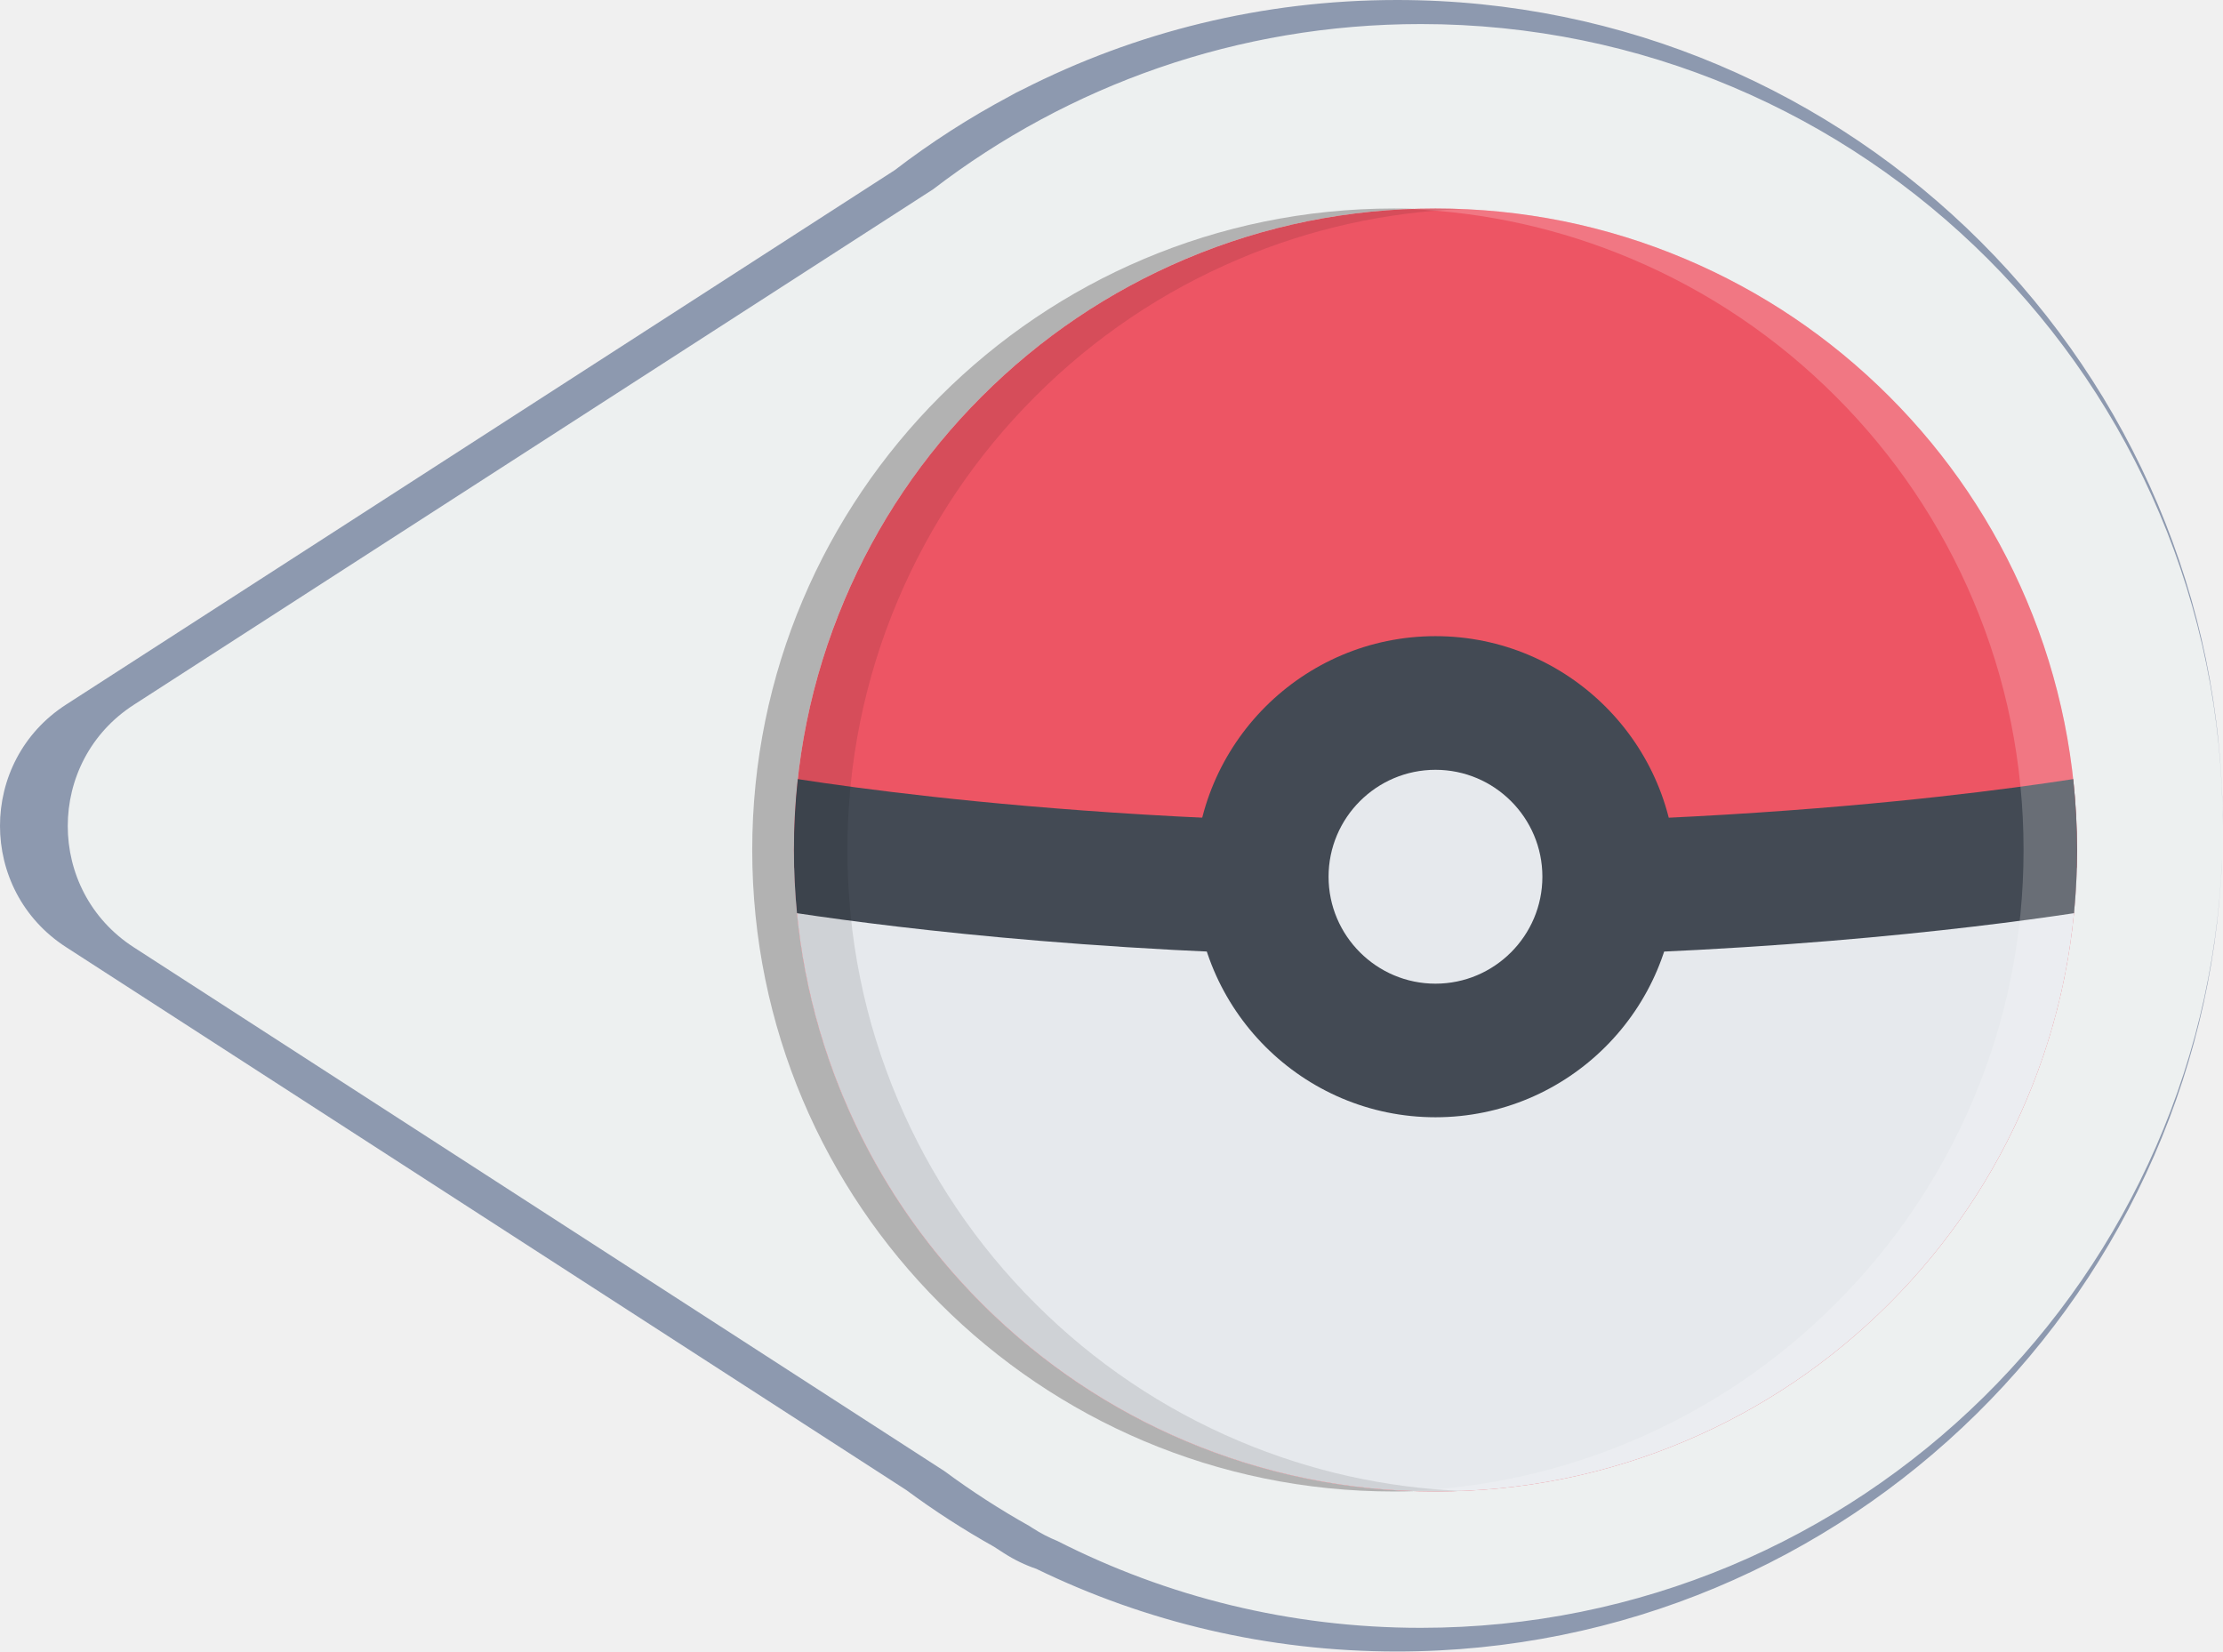
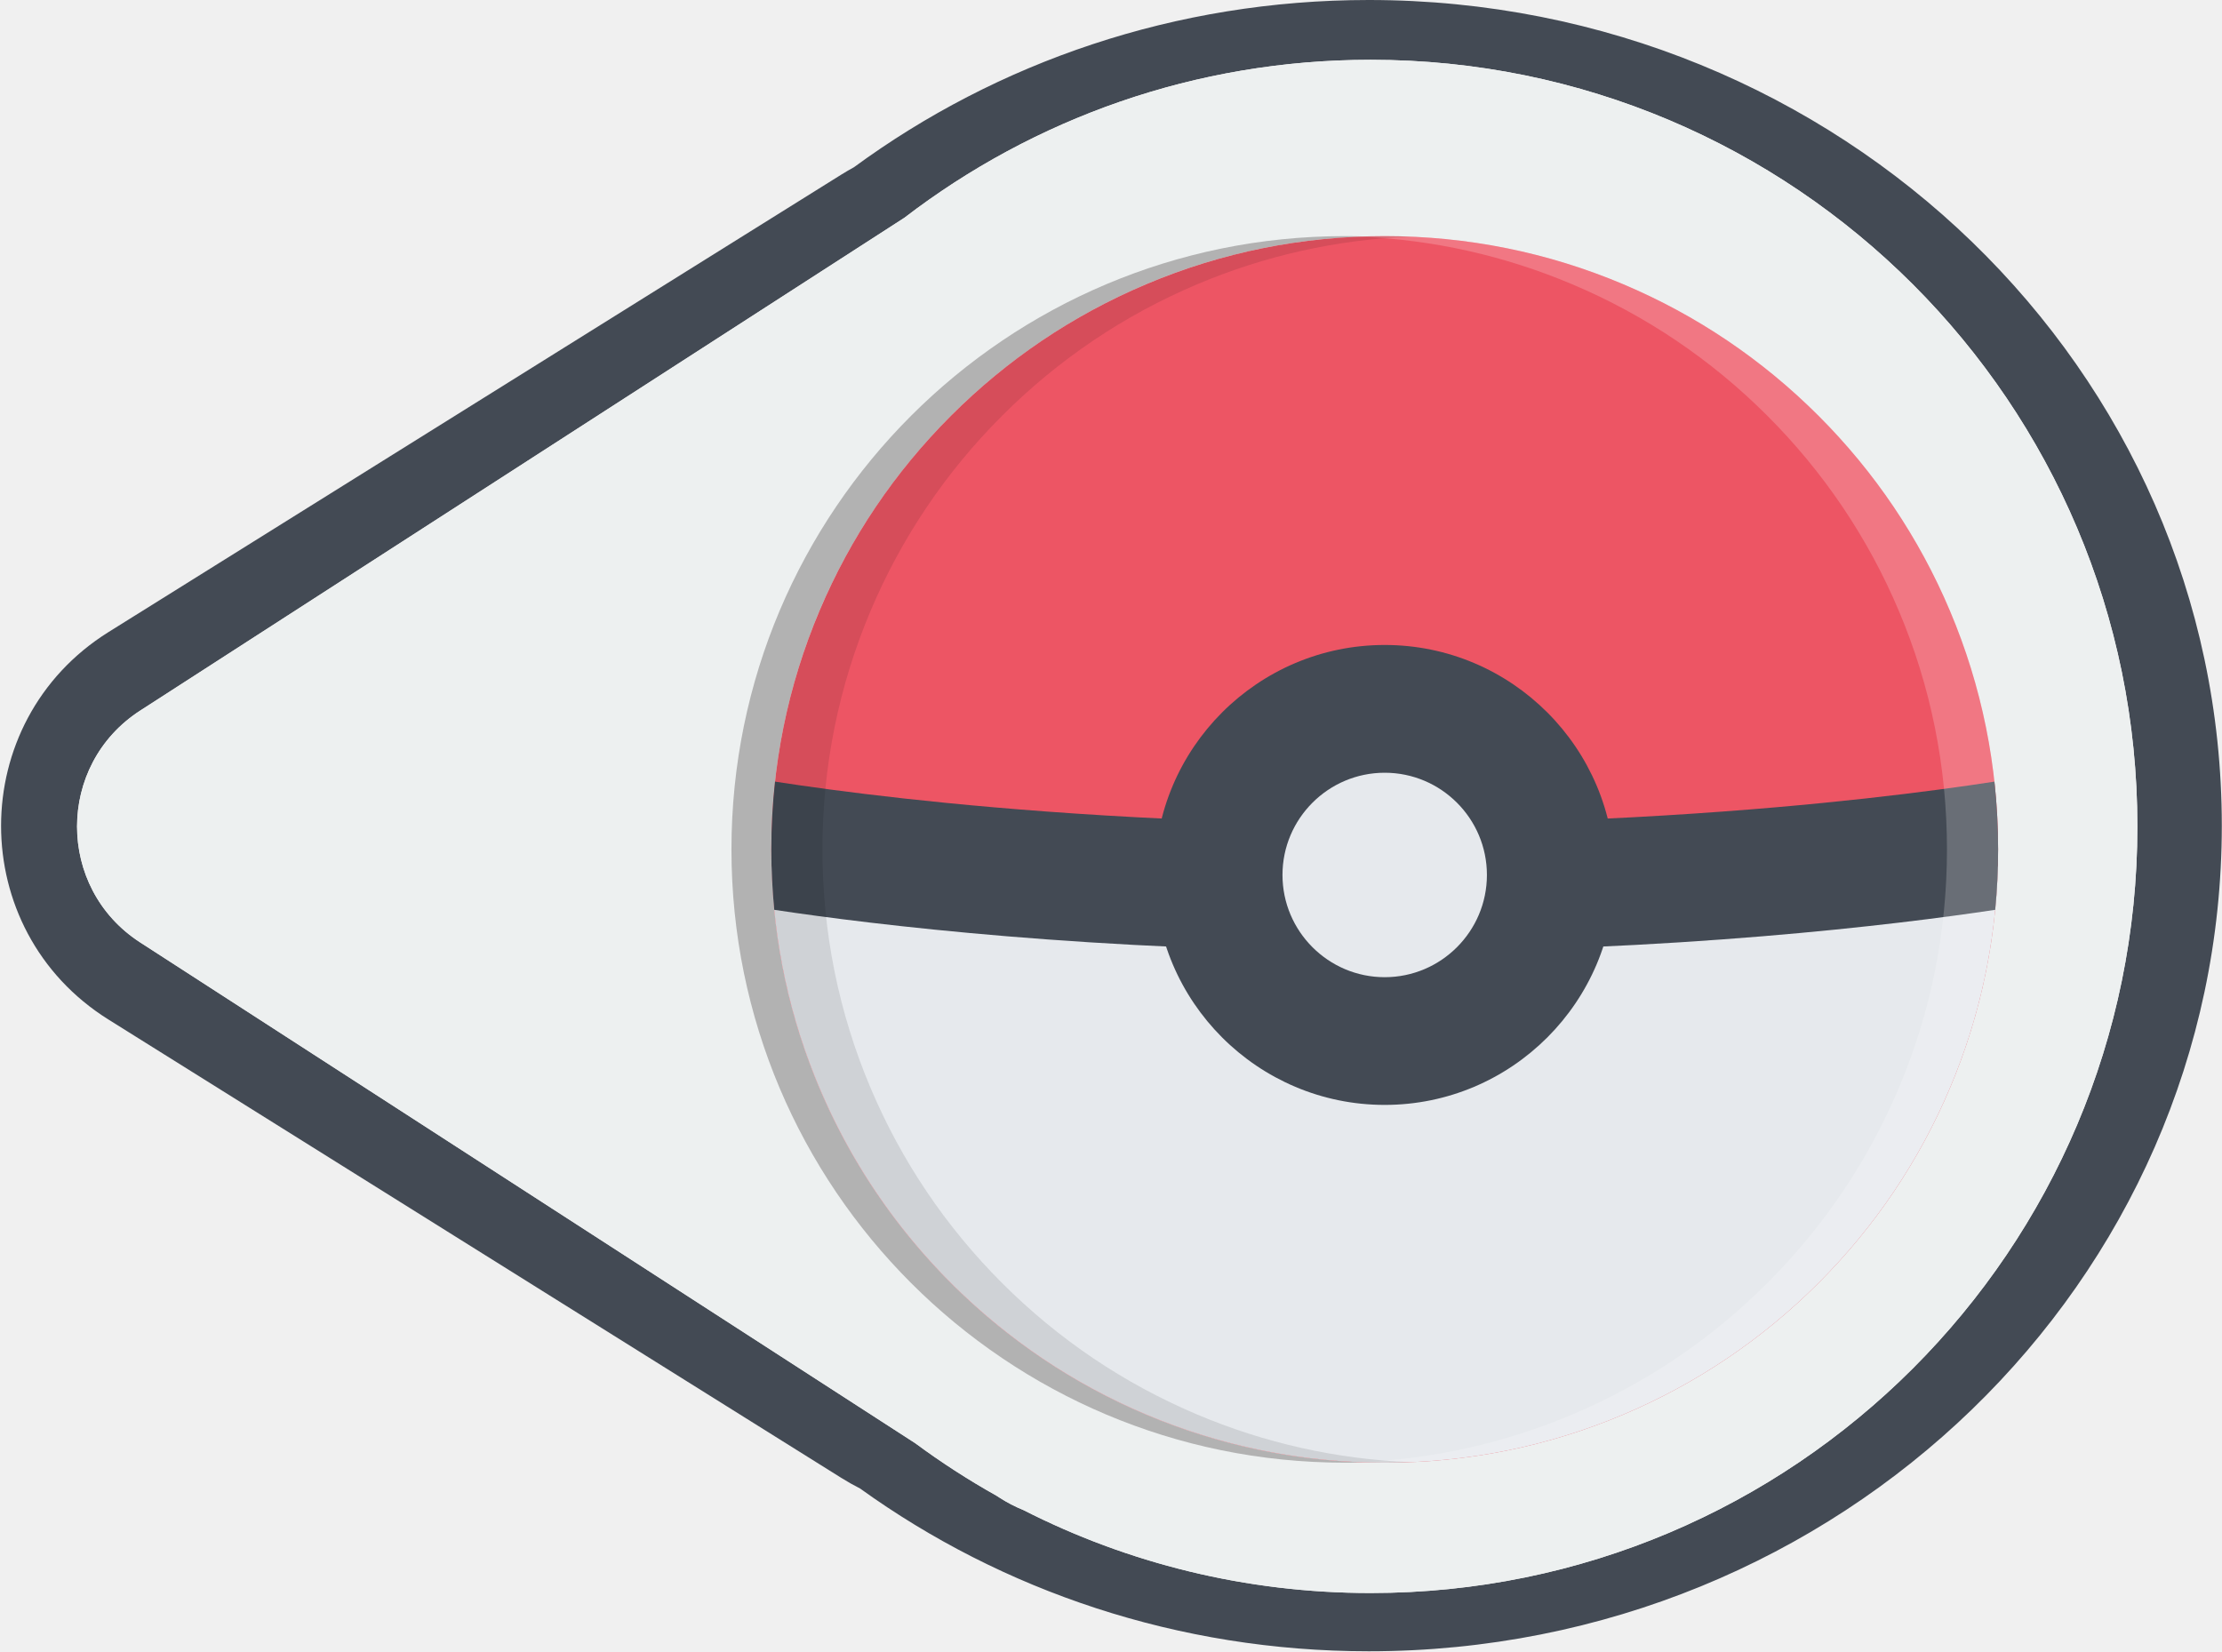
- <svg xmlns="http://www.w3.org/2000/svg" width="1386" height="1030" viewBox="0 0 1386 1030" fill="none">
-   <path fill-rule="evenodd" clip-rule="evenodd" d="M659.269 960.851C727.279 995.477 804.268 1015 885.817 1015C1161.96 1015 1385.82 791.142 1385.82 515C1385.82 238.858 1161.96 15 885.817 15C771.428 15 666.011 53.412 581.761 118.042L83.466 439.439C28.538 474.868 28.503 555.186 83.401 590.662L588.804 917.263C605.705 929.763 623.421 941.222 641.858 951.548L643.719 952.75C648.785 956.024 653.989 958.714 659.269 960.851Z" fill="#EDF0F0" />
-   <path fill-rule="evenodd" clip-rule="evenodd" d="M41.217 439.321L557.831 106.108C580.312 88.862 604.257 73.429 629.447 60.028C632.077 58.493 634.739 57.109 637.424 55.873C707.513 20.146 786.871 0 870.935 0C1155.3 0 1385.82 230.52 1385.82 514.881C1385.82 514.901 1385.82 514.921 1385.82 514.941C1385.78 238.826 1161.94 15 885.817 15C771.428 15 666.011 53.412 581.761 118.042L83.466 439.439C28.538 474.868 28.503 555.186 83.401 590.662L588.804 917.263C605.705 929.763 623.421 941.222 641.858 951.548L643.719 952.75C648.785 956.024 653.989 958.714 659.269 960.851C727.279 995.477 804.268 1015 885.817 1015C1159.28 1015 1381.47 795.463 1385.75 523.019C1381.41 803.627 1152.58 1029.76 870.935 1029.76C790.327 1029.76 714.045 1011.24 646.114 978.216C639.187 975.864 632.36 972.593 625.764 968.331L619.713 964.421C600.729 953.789 582.487 941.989 565.085 929.119L41.152 590.543C-13.746 555.067 -13.711 474.749 41.217 439.321Z" fill="#8D99AF" />
-   <path fill-rule="evenodd" clip-rule="evenodd" d="M882 130.207C667.103 137.069 495 313.436 495 530C495 746.564 667.103 922.931 882 929.793C877.684 929.931 873.35 930 869 930C648.086 930 469 750.914 469 530C469 309.086 648.086 130 869 130C873.35 130 877.684 130.069 882 130.207Z" fill="#B2B2B2" />
+ <svg xmlns="http://www.w3.org/2000/svg" width="1449" height="1077" viewBox="0 0 1449 1077" fill="none">
+   <path fill-rule="evenodd" clip-rule="evenodd" d="M892.578 1077C768.288 1077 653.517 1037.54 560.906 970.86C556.791 968.774 552.713 966.474 548.684 963.954L70.685 664.94C-22.669 606.543 -22.61 470.55 70.793 412.232L548.792 113.786C551.473 112.112 554.175 110.536 556.895 109.055C650.194 40.609 766.487 0 892.578 0C1199.81 0 1448.87 241.095 1448.87 538.5C1448.87 835.905 1199.81 1077 892.578 1077ZM893.818 1039C812.269 1039 735.281 1019.48 667.27 984.851C661.99 982.714 656.787 980.024 651.72 976.75L649.859 975.548C631.422 965.222 613.706 953.763 596.805 941.263L91.402 614.662C36.504 579.186 36.539 498.868 91.467 463.439L589.762 142.042C674.012 77.412 779.429 39 893.818 39C1169.96 39 1393.82 262.858 1393.82 539C1393.82 815.142 1169.96 1039 893.818 1039Z" fill="#434A54" />
+   <path fill-rule="evenodd" clip-rule="evenodd" d="M667.27 984.851C735.281 1019.48 812.269 1039 893.818 1039C1169.96 1039 1393.82 815.142 1393.82 539C1393.82 262.858 1169.96 39 893.818 39C779.429 39 674.012 77.412 589.762 142.042L91.467 463.439C36.539 498.868 36.504 579.186 91.402 614.662L596.805 941.263C613.706 953.763 631.422 965.222 649.859 975.548L651.72 976.75C656.787 980.024 661.99 982.714 667.27 984.851Z" fill="#EDF0F0" />
+   <path fill-rule="evenodd" clip-rule="evenodd" d="M889.993 154.207C675.096 161.069 502.993 337.436 502.993 554C502.993 770.564 675.096 946.931 889.993 953.793C885.677 953.931 881.343 954 876.993 954C656.079 954 476.993 774.914 476.993 554C476.993 333.086 656.079 154 876.993 154C881.343 154 885.677 154.069 889.993 154.207Z" fill="#B2B2B2" />
  <g clip-path="url(#clip0_9_35)">
-     <path d="M1263.55 374.301C1243.41 326.67 1214.58 283.884 1177.86 247.153C1141.11 210.434 1098.32 181.589 1050.71 161.448C1001.4 140.586 949.002 130.001 894.999 130.001C841.007 130.001 788.616 140.585 739.299 161.448C691.668 181.589 648.882 210.435 612.15 247.153C575.432 283.884 546.587 326.67 526.445 374.301C505.585 423.618 495 476.01 495 530.001C495 584.002 505.583 636.396 526.446 685.711C546.587 733.321 575.433 776.116 612.152 812.836C648.882 849.58 691.668 878.411 739.301 898.552C788.618 919.403 841.008 929.998 895.001 929.998C949.004 929.998 1001.4 919.403 1050.71 898.552C1098.32 878.409 1141.12 849.579 1177.86 812.836C1214.58 776.116 1243.41 733.319 1263.55 685.711C1284.4 636.396 1295 584.002 1295 530.001C1295 476.01 1284.4 423.618 1263.55 374.301Z" fill="#ED5564" />
-     <path d="M495.159 541.231C496.526 591.254 507.024 639.815 526.446 685.712C546.587 733.321 575.433 776.116 612.152 812.836C648.882 849.58 691.668 878.411 739.301 898.552C788.618 919.403 841.008 929.998 895.001 929.998C949.004 929.998 1001.4 919.403 1050.71 898.552C1098.32 878.409 1141.12 849.579 1177.86 812.836C1214.58 776.116 1243.41 733.319 1263.55 685.712C1282.99 639.815 1293.49 591.254 1294.85 541.231H495.159Z" fill="#E6E9ED" />
-     <path d="M1293.09 569.405C1294.36 556.367 1295 543.232 1295 530.001C1295 515.132 1294.19 500.386 1292.61 485.798C1272.73 488.862 1244.19 492.854 1208.23 496.82C1139.97 504.352 1030.25 513.336 894.999 513.336C759.758 513.336 650.029 504.352 581.779 496.82C545.806 492.853 517.277 488.862 497.405 485.798C495.806 500.386 495 515.133 495 530.001C495 543.232 495.634 556.369 496.905 569.405C561.797 579.171 704.765 596.65 894.999 596.65C1085.23 596.65 1228.2 579.171 1293.09 569.405Z" fill="#434A54" />
-     <path d="M978.348 546.662C978.348 592.693 941.018 629.999 894.999 629.999C848.979 629.999 811.662 592.693 811.662 546.662C811.662 500.641 848.979 463.336 894.999 463.336C941.018 463.338 978.348 500.642 978.348 546.662Z" fill="#E6E9ED" />
-     <path d="M894.999 396.664C812.284 396.664 744.999 463.961 744.999 546.664C744.999 629.366 812.286 696.649 894.999 696.649C977.712 696.649 1045 629.365 1045 546.664C1045 463.961 977.714 396.664 894.999 396.664ZM894.999 613.35C858.245 613.35 828.336 583.418 828.336 546.664C828.336 509.908 858.243 480.001 894.999 480.001C931.767 480.001 961.648 509.908 961.648 546.664C961.648 583.416 931.767 613.35 894.999 613.35Z" fill="#434A54" />
-     <path opacity="0.2" d="M1263.55 374.301C1243.41 326.67 1214.58 283.884 1177.86 247.153C1141.11 210.434 1098.32 181.589 1050.71 161.448C1001.4 140.586 949.002 130.001 894.999 130.001C889.421 130.001 883.866 130.123 878.336 130.344C926.445 132.297 973.123 142.735 1017.36 161.448C1065.02 181.589 1107.79 210.435 1144.51 247.153C1181.23 283.884 1210.09 326.67 1230.22 374.301C1251.1 423.618 1261.65 476.01 1261.65 530.002C1261.65 584.004 1251.1 636.398 1230.22 685.713C1210.08 733.322 1181.23 776.117 1144.51 812.837C1107.79 849.582 1065.02 878.412 1017.36 898.554C973.123 917.256 926.444 927.704 878.336 929.658C883.866 929.878 889.419 930 894.999 930C949.002 930 1001.4 919.404 1050.71 898.554C1098.32 878.411 1141.11 849.58 1177.86 812.837C1214.58 776.117 1243.41 733.321 1263.55 685.713C1284.4 636.398 1295 584.004 1295 530.002C1295 476.01 1284.4 423.618 1263.55 374.301Z" fill="white" />
-     <path opacity="0.1" d="M526.446 685.711C546.587 733.321 575.433 776.116 612.152 812.836C648.882 849.58 691.668 878.411 739.301 898.552C788.618 919.403 841.008 929.998 895.001 929.998C900.579 929.998 906.134 929.876 911.664 929.656C863.554 927.703 816.864 917.253 772.625 898.552C724.994 878.409 682.221 849.579 645.49 812.836C608.759 776.116 579.926 733.319 559.772 685.711C538.909 636.398 528.338 584.004 528.338 530.001C528.338 476.008 538.909 423.616 559.77 374.299C579.924 326.668 608.758 283.881 645.489 247.164C682.219 210.434 724.993 181.587 772.624 161.446C816.862 142.733 863.553 132.295 911.662 130.342C906.132 130.123 900.577 130.001 894.999 130.001C841.007 130.001 788.616 140.585 739.299 161.448C691.668 181.589 648.882 210.435 612.15 247.166C575.432 283.884 546.587 326.67 526.445 374.301C505.585 423.618 495 476.01 495 530.001C495 584.002 505.585 636.398 526.446 685.711Z" fill="black" />
+     <path d="M1271.54 398.301C1251.4 350.67 1222.57 307.884 1185.85 271.153C1149.11 234.434 1106.31 205.589 1058.7 185.448C1009.39 164.586 956.995 154.001 902.992 154.001C849 154.001 796.609 164.585 747.292 185.448C699.661 205.589 656.875 234.435 620.143 271.153C583.425 307.884 554.58 350.67 534.437 398.301C513.577 447.618 502.993 500.01 502.993 554.001C502.993 608.002 513.576 660.396 534.439 709.711C554.58 757.321 583.426 800.116 620.145 836.836C656.875 873.58 699.661 902.411 747.294 922.552C796.611 943.403 849.001 953.998 902.993 953.998C956.997 953.998 1009.39 943.403 1058.7 922.552C1106.31 902.409 1149.11 873.579 1185.85 836.836C1222.57 800.116 1251.4 757.319 1271.55 709.711C1292.4 660.396 1302.99 608.002 1302.99 554.001C1302.99 500.01 1292.4 447.618 1271.54 398.301Z" fill="#ED5564" />
+     <path d="M503.152 565.231C504.519 615.254 515.016 663.815 534.439 709.712C554.58 757.321 583.426 800.116 620.145 836.836C656.875 873.58 699.661 902.411 747.294 922.552C796.611 943.403 849.001 953.998 902.993 953.998C956.997 953.998 1009.39 943.403 1058.7 922.552C1106.31 902.409 1149.11 873.579 1185.85 836.836C1222.57 800.116 1251.4 757.319 1271.55 709.712C1290.98 663.815 1301.48 615.254 1302.85 565.231H503.152Z" fill="#E6E9ED" />
+     <path d="M1301.09 593.405C1302.36 580.367 1302.99 567.232 1302.99 554.001C1302.99 539.132 1302.18 524.386 1300.6 509.798C1280.72 512.862 1252.18 516.854 1216.22 520.82C1147.96 528.352 1038.24 537.336 902.992 537.336C767.75 537.336 658.022 528.352 589.772 520.82C553.799 516.853 525.27 512.862 505.397 509.798C503.799 524.386 502.993 539.133 502.993 554.001C502.993 567.232 503.627 580.369 504.897 593.405C569.79 603.171 712.758 620.65 902.992 620.65C1093.23 620.65 1236.19 603.171 1301.09 593.405Z" fill="#434A54" />
+     <path d="M986.341 570.662C986.341 616.693 949.01 653.999 902.992 653.999C856.972 653.999 819.655 616.693 819.655 570.662C819.655 524.641 856.972 487.336 902.992 487.336C949.01 487.338 986.341 524.642 986.341 570.662Z" fill="#E6E9ED" />
+     <path d="M902.992 420.664C820.277 420.664 752.992 487.961 752.992 570.664C752.992 653.366 820.279 720.649 902.992 720.649C985.705 720.649 1052.99 653.365 1052.99 570.664C1052.99 487.961 985.707 420.664 902.992 420.664ZM902.992 637.35C866.238 637.35 836.329 607.418 836.329 570.664C836.329 533.908 866.236 504.001 902.992 504.001C939.76 504.001 969.641 533.908 969.641 570.664C969.641 607.416 939.76 637.35 902.992 637.35Z" fill="#434A54" />
+     <path opacity="0.2" d="M1271.54 398.301C1251.4 350.67 1222.57 307.884 1185.85 271.153C1149.11 234.434 1106.31 205.589 1058.7 185.448C1009.39 164.586 956.995 154.001 902.992 154.001C897.414 154.001 891.859 154.123 886.329 154.344C934.438 156.297 981.116 166.735 1025.35 185.448C1073.01 205.589 1115.78 234.435 1152.5 271.153C1189.22 307.884 1218.08 350.67 1238.22 398.301C1259.09 447.618 1269.64 500.01 1269.64 554.002C1269.64 608.004 1259.09 660.398 1238.22 709.713C1218.08 757.322 1189.22 800.117 1152.5 836.837C1115.78 873.582 1073.01 902.412 1025.35 922.554C981.116 941.256 934.437 951.704 886.329 953.658C891.859 953.878 897.412 954 902.992 954C956.995 954 1009.39 943.404 1058.7 922.554C1106.31 902.411 1149.11 873.58 1185.85 836.837C1222.57 800.117 1251.4 757.321 1271.54 709.713C1292.4 660.398 1302.99 608.004 1302.99 554.002C1302.99 500.01 1292.4 447.618 1271.54 398.301Z" fill="white" />
+     <path opacity="0.1" d="M534.439 709.711C554.58 757.321 583.426 800.116 620.145 836.836C656.875 873.58 699.661 902.411 747.294 922.552C796.611 943.403 849.001 953.998 902.993 953.998C908.572 953.998 914.127 953.876 919.656 953.656C871.547 951.703 824.857 941.253 780.618 922.552C732.987 902.409 690.214 873.579 653.483 836.836C616.752 800.116 587.919 757.319 567.765 709.711C546.902 660.398 536.331 608.004 536.331 554.001C536.331 500.008 546.902 447.616 567.763 398.299C587.917 350.668 616.751 307.881 653.481 271.164C690.212 234.434 732.985 205.587 780.616 185.446C824.855 166.733 871.546 156.295 919.655 154.342C914.125 154.123 908.57 154.001 902.992 154.001C849 154.001 796.609 164.585 747.292 185.448C699.661 205.589 656.875 234.435 620.143 271.166C583.425 307.884 554.58 350.67 534.437 398.301C513.577 447.618 502.993 500.01 502.993 554.001C502.993 608.002 513.577 660.398 534.439 709.711Z" fill="black" />
  </g>
  <defs>
    <clipPath id="clip0_9_35">
-       <rect width="800" height="800" fill="white" transform="translate(495 130)" />
+       <rect width="800" height="800" fill="white" transform="translate(502.993 154)" />
    </clipPath>
  </defs>
</svg>
